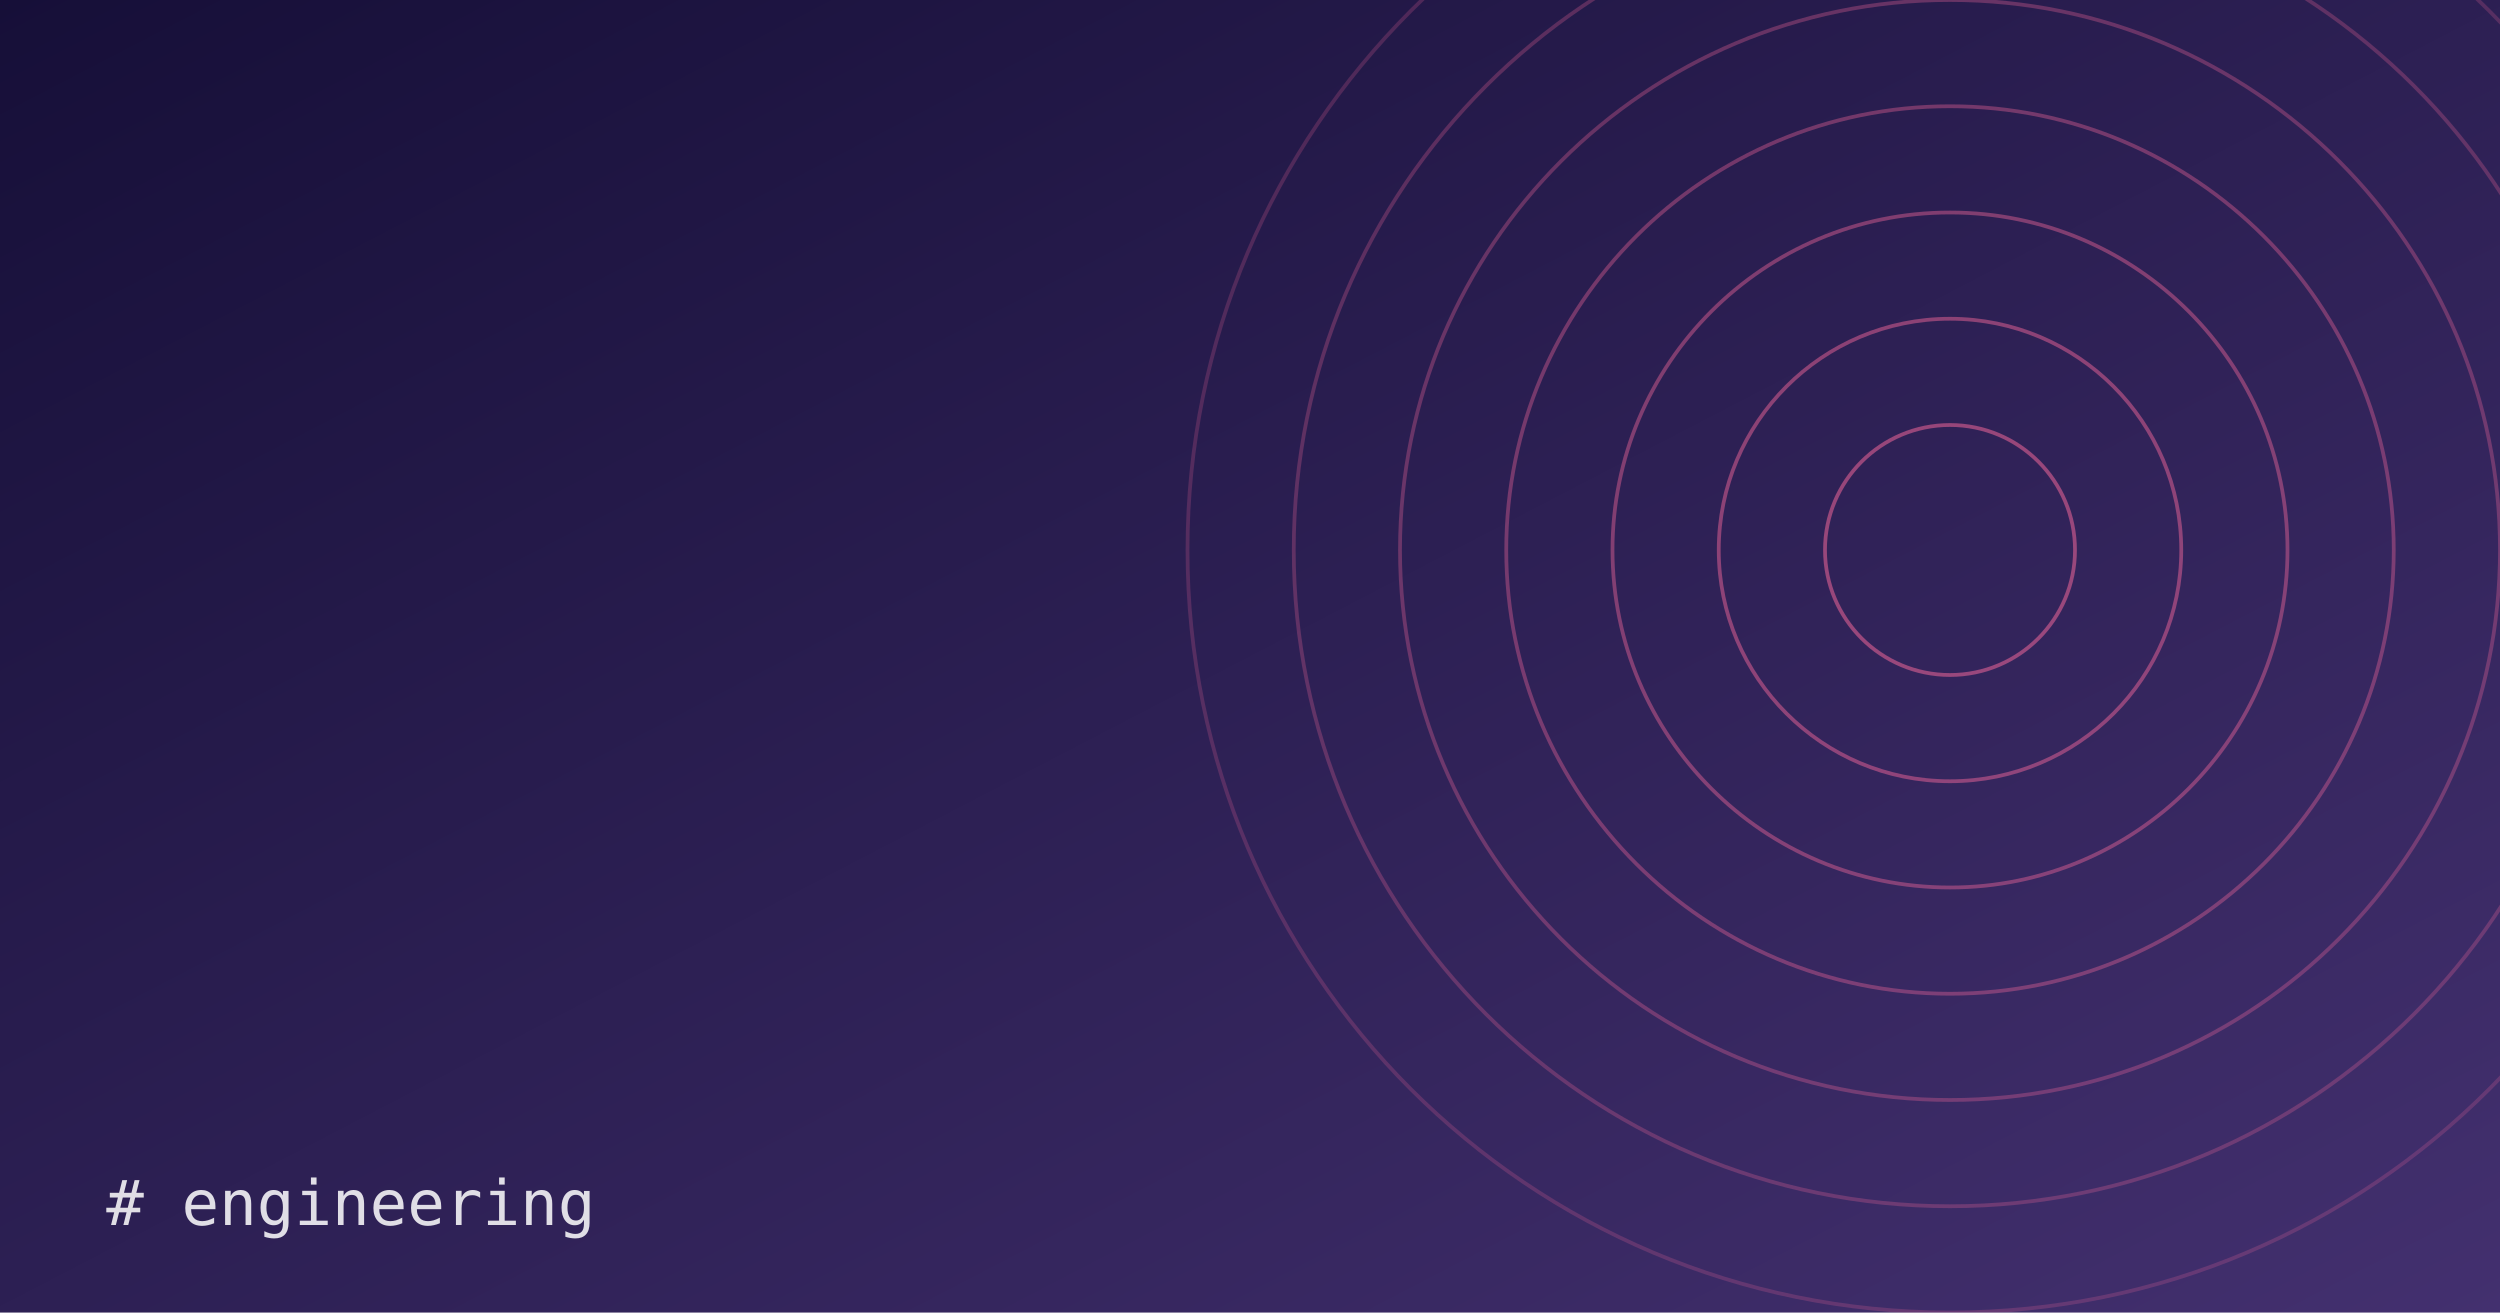
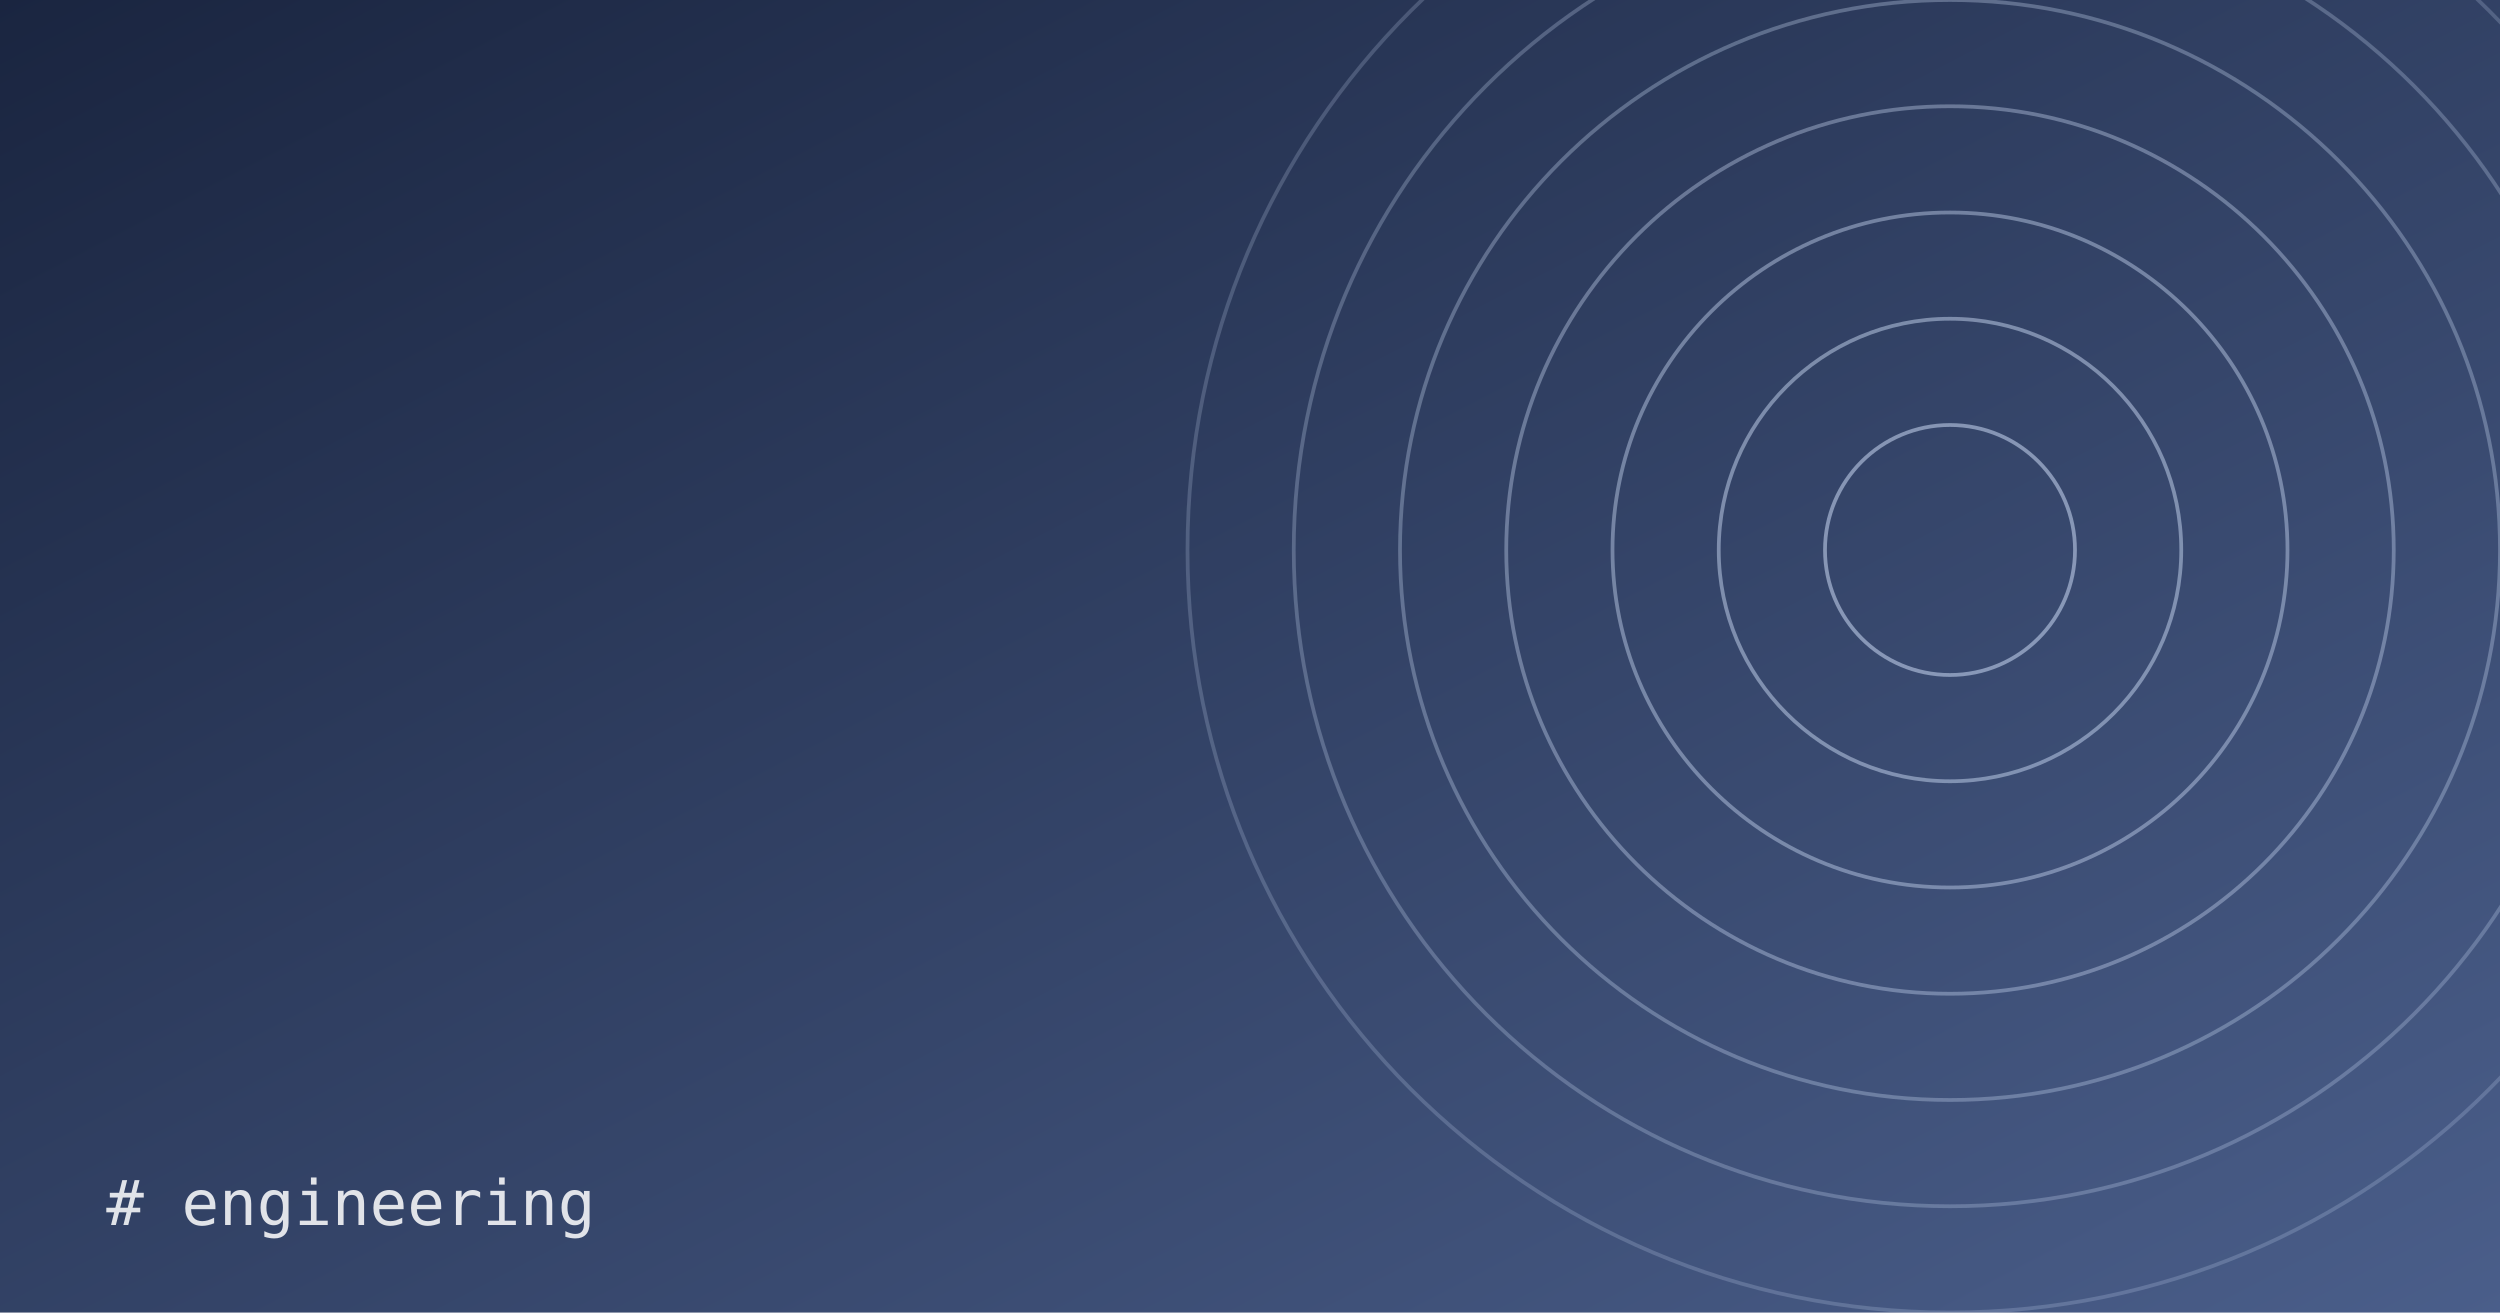
<svg xmlns="http://www.w3.org/2000/svg" viewBox="0 0 800 420" preserveAspectRatio="xMidYMid slice">
  <defs>
    <linearGradient id="bg" x1="0" y1="0" x2="1" y2="1">
-       <stop offset="0" stop-color="#160f38" />
-       <stop offset="1" stop-color="#43306f" />
+       <stop offset="0" stop-color="#1a2540" />
+       <stop offset="1" stop-color="#4a5e8a" />
    </linearGradient>
  </defs>
  <rect width="800" height="420" fill="url(#bg)" />
-   <circle cx="624" cy="176" r="40" fill="none" stroke="#ff6b9d" stroke-width="1.2" opacity="0.50" />
-   <circle cx="624" cy="176" r="74" fill="none" stroke="#ff6b9d" stroke-width="1.2" opacity="0.45" />
-   <circle cx="624" cy="176" r="108" fill="none" stroke="#ff6b9d" stroke-width="1.2" opacity="0.40" />
-   <circle cx="624" cy="176" r="142" fill="none" stroke="#ff6b9d" stroke-width="1.2" opacity="0.35" />
-   <circle cx="624" cy="176" r="176" fill="none" stroke="#ff6b9d" stroke-width="1.2" opacity="0.30" />
-   <circle cx="624" cy="176" r="210" fill="none" stroke="#ff6b9d" stroke-width="1.2" opacity="0.25" />
-   <circle cx="624" cy="176" r="244" fill="none" stroke="#ff6b9d" stroke-width="1.2" opacity="0.20" />
+   <circle cx="624" cy="176" r="40" fill="none" stroke="#d7e6ff" stroke-width="1.2" opacity="0.50" />
+   <circle cx="624" cy="176" r="74" fill="none" stroke="#d7e6ff" stroke-width="1.2" opacity="0.45" />
+   <circle cx="624" cy="176" r="108" fill="none" stroke="#d7e6ff" stroke-width="1.2" opacity="0.40" />
+   <circle cx="624" cy="176" r="142" fill="none" stroke="#d7e6ff" stroke-width="1.2" opacity="0.35" />
+   <circle cx="624" cy="176" r="176" fill="none" stroke="#d7e6ff" stroke-width="1.2" opacity="0.30" />
+   <circle cx="624" cy="176" r="210" fill="none" stroke="#d7e6ff" stroke-width="1.2" opacity="0.25" />
+   <circle cx="624" cy="176" r="244" fill="none" stroke="#d7e6ff" stroke-width="1.2" opacity="0.20" />
  <text x="34" y="392" font-family="ui-monospace,Menlo,Consolas,monospace" font-size="20" fill="#ffffff" opacity="0.85"># engineering</text>
</svg>
